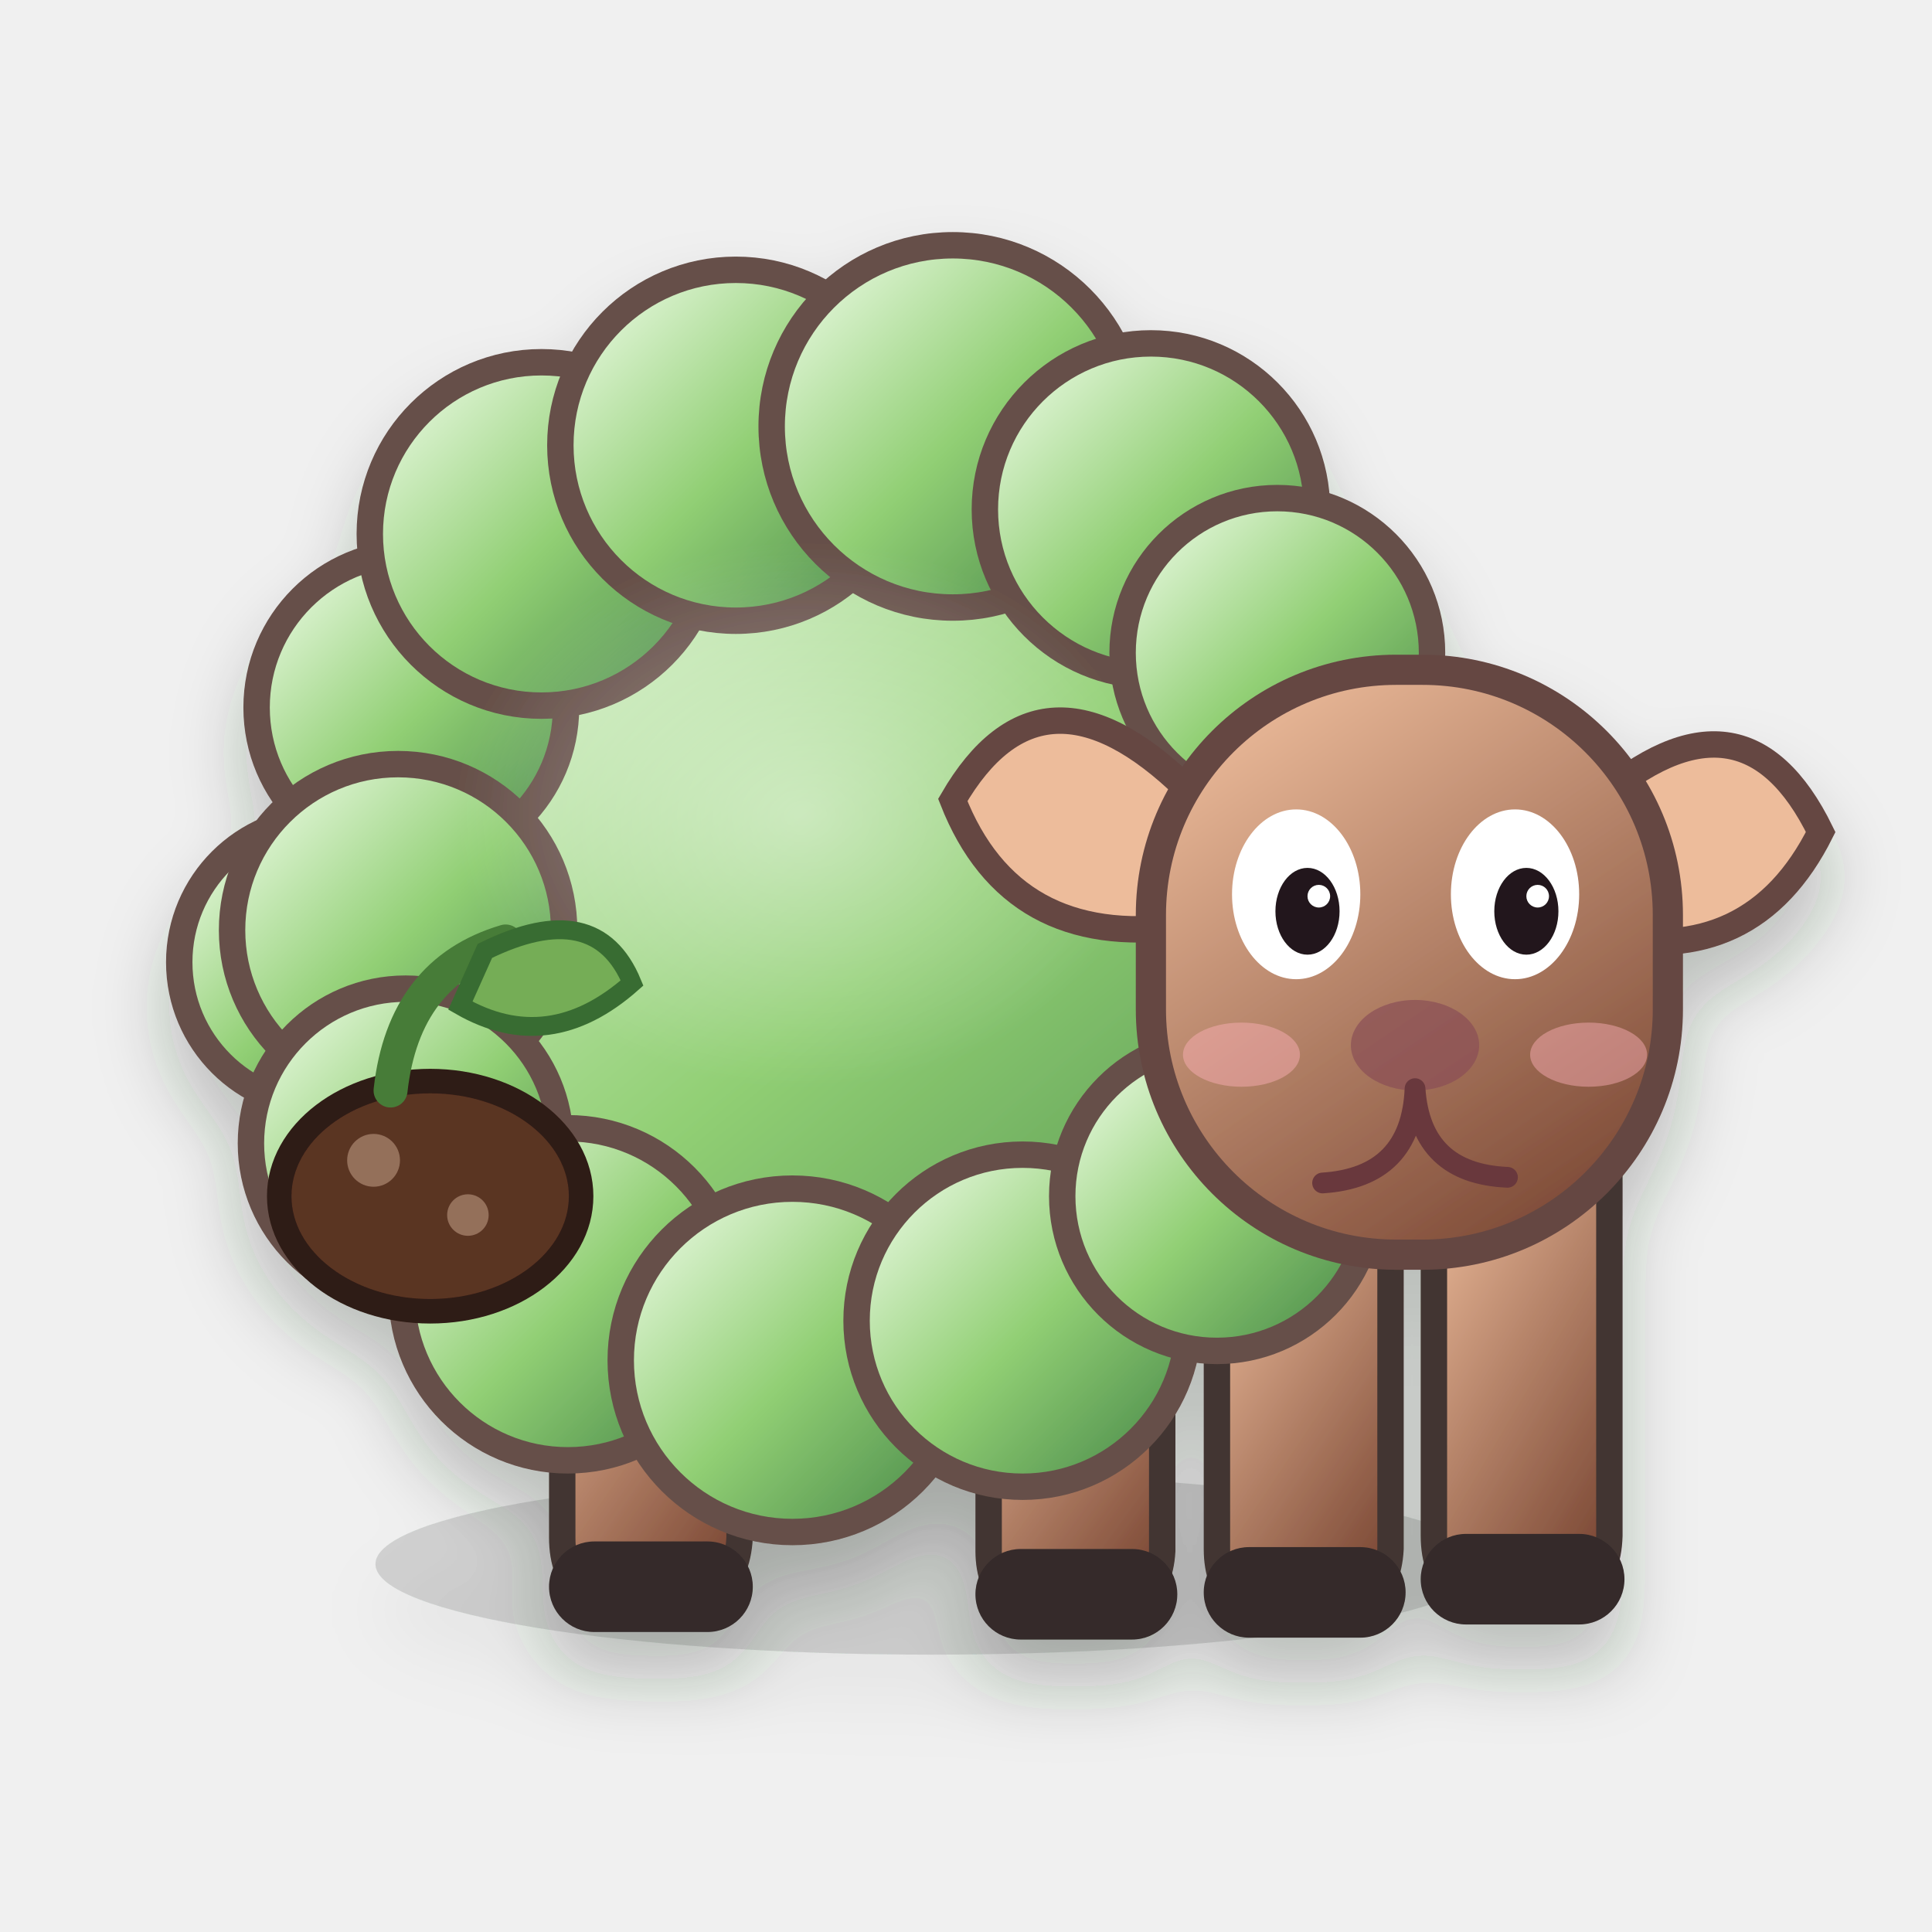
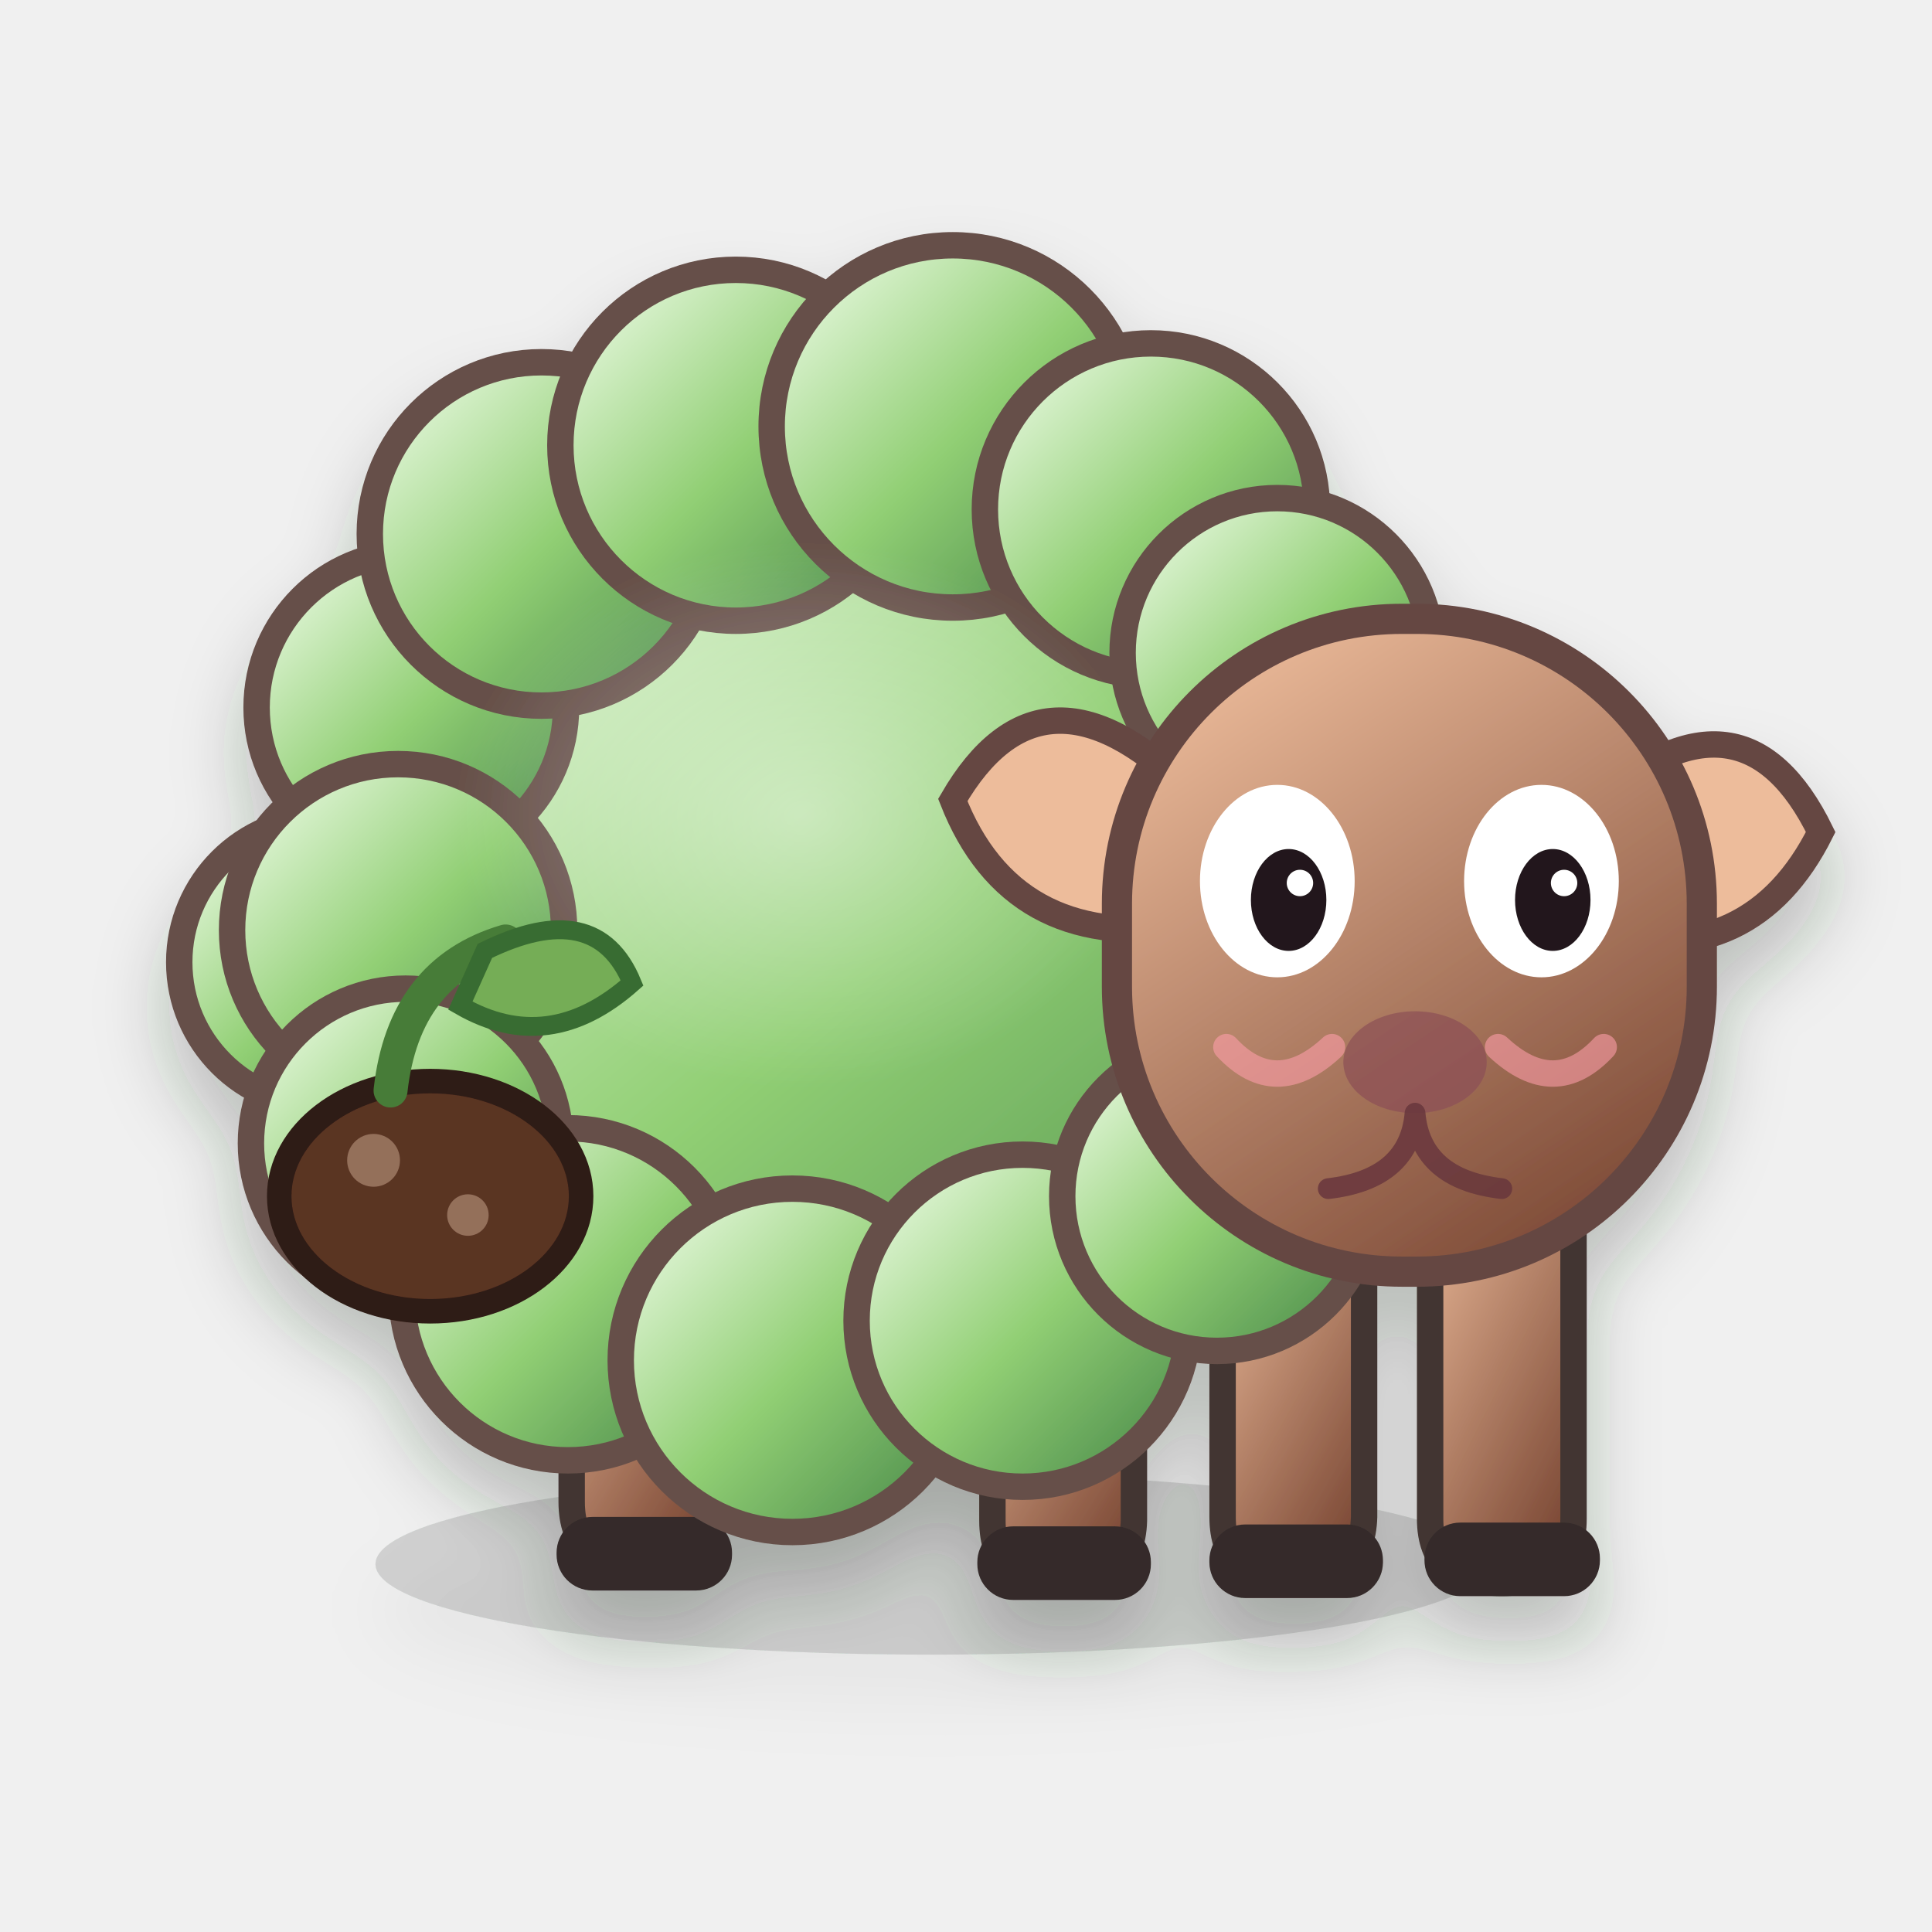
<svg xmlns="http://www.w3.org/2000/svg" width="1024" height="1024" viewBox="0 0 1024 1024" role="img" aria-labelledby="title-09">
  <defs>
    <linearGradient id="fur" x1="0" y1="0" x2="1" y2="1">
      <stop stop-color="#f5fff0" />
      <stop offset=".52" stop-color="#91cf74" />
      <stop offset="1" stop-color="#438346" />
    </linearGradient>
    <linearGradient id="face" x1=".2" y1="0" x2=".8" y2="1">
      <stop stop-color="#edbc9b" />
      <stop offset="1" stop-color="#794633" />
    </linearGradient>
    <linearGradient id="accent" x1="0" y1="0" x2="1" y2="1">
      <stop stop-color="#6b4026" />
      <stop offset="1" stop-color="#b7895b" />
    </linearGradient>
    <linearGradient id="accent2" x1="0" y1="0" x2="0" y2="1">
      <stop stop-color="#b7895b" />
      <stop offset="1" stop-color="#6b4026" />
    </linearGradient>
    <linearGradient id="rainbow">
      <stop stop-color="#ff6767" />
      <stop offset=".26" stop-color="#ffdc58" />
      <stop offset=".52" stop-color="#4dcf7b" />
      <stop offset=".76" stop-color="#5ba8ff" />
      <stop offset="1" stop-color="#cf76f4" />
    </linearGradient>
    <linearGradient id="aurora">
      <stop stop-color="#71f5e4" />
      <stop offset=".5" stop-color="#71bfff" />
      <stop offset="1" stop-color="#c181ff" />
    </linearGradient>
    <linearGradient id="galaxy">
      <stop stop-color="#151d4b" />
      <stop offset=".52" stop-color="#5441a8" />
      <stop offset="1" stop-color="#df65bc" />
    </linearGradient>
    <linearGradient id="ice" x1="0" y1="0" x2="1" y2="1">
      <stop stop-color="#fff" />
      <stop offset=".35" stop-color="#bcecff" />
      <stop offset=".7" stop-color="#8dbef7" />
      <stop offset="1" stop-color="#d7f8ff" />
    </linearGradient>
    <linearGradient id="nzstripe">
      <stop stop-color="#101820" />
      <stop offset=".45" stop-color="#101820" />
      <stop offset=".46" stop-color="#f6d35d" />
      <stop offset=".66" stop-color="#f6d35d" />
      <stop offset=".67" stop-color="#4eaa70" />
    </linearGradient>
    <radialGradient id="shine">
      <stop stop-color="#fff" stop-opacity=".75" />
      <stop offset="1" stop-color="#fff" stop-opacity="0" />
    </radialGradient>
    <filter id="shadow" x="-25%" y="-25%" width="150%" height="165%">
      <feDropShadow dx="0" dy="24" stdDeviation="18" flood-color="#243127" flood-opacity=".25" />
    </filter>
+     <style>
+       .sheep-body { transform-box: fill-box; transform-origin: 50% 100%; }
+       .sheep-body { animation: bodyFloat 1.15s ease-in-out infinite; }
+       .sheep-ear-left, .sheep-ear-right { transform-box: fill-box; transform-origin: 50% 100%; }
+       .sheep-ear-left { animation: earLeft 2.8s ease-in-out infinite; }
+       .sheep-ear-right { animation: earRight 3.1s ease-in-out infinite; }
+       .leg-front-a, .leg-back-a { transform-box: fill-box; transform-origin: 50% 8%; animation: legFront .58s ease-in-out infinite; }
+       .leg-front-b, .leg-back-b { transform-box: fill-box; transform-origin: 50% 8%; animation: legBack .58s ease-in-out infinite; animation-delay: 0.00s; }
+       .blink-line, .surprised-mouth { animation-delay: 1.36s; }
+       @keyframes bodyFloat { 0%, 100% { transform: translateY(0); } 45% { transform: translateY(-4px); } 70% { transform: translateY(1px); } }
+       @keyframes earLeft { 0%, 100% { transform: rotate(-7deg); } 48% { transform: rotate(3deg); } 56% { transform: rotate(-1deg); } }
+       @keyframes earRight { 0%, 100% { transform: rotate(8deg); } 52% { transform: rotate(-4deg); } 60% { transform: rotate(1deg); } }
+       @keyframes legFront { 0%, 100% { transform: rotate(7deg) translateY(0); } 45% { transform: rotate(-9deg) translateY(-4px); } 70% { transform: rotate(2deg) translateY(1px); } }
+       @keyframes legBack { 0%, 100% { transform: rotate(-8deg) translateY(0); } 45% { transform: rotate(9deg) translateY(-4px); } 70% { transform: rotate(-2deg) translateY(1px); } }
+     </style>
  </defs>
  <g filter="url(#shadow)">
    <ellipse cx="494" cy="829" rx="295" ry="48" fill="#243127" opacity=".16" />
    <g stroke="#433632" stroke-width="14" stroke-linejoin="round">
-       <path d="M298 630v185q0 39 46 39t48-39V640" fill="url(#face)" />
-       <path d="M524 653v169q0 37 45 37t47-37V649" fill="url(#face)" />
-       <path d="M645 638v183q0 38 45 38t47-38V629" fill="url(#face)" />
-       <path d="M760 607v207q0 39 46 39t47-39V591" fill="url(#face)" />
+       <g class="leg-front-a">
+         <path d="M303 620v176q0 34 37 34t38-34V626" fill="url(#face)" />
+       </g>
+       <g class="leg-back-a">
+         <path d="M526 638v168q0 34 37 34t38-34V638" fill="url(#face)" />
+       </g>
+       <g class="leg-front-b">
+         <path d="M648 625v179q0 34 37 34t38-34V617" fill="url(#face)" />
+       </g>
+       <g class="leg-back-b">
+         <path d="M758 600v205q0 34 38 34t38-34V586" fill="url(#face)" />
+       </g>
    </g>
    <g fill="#342b2b">
-       <rect x="291" y="817" width="108" height="48" rx="24" />
-       <rect x="517" y="821" width="107" height="48" rx="24" />
-       <rect x="638" y="820" width="107" height="48" rx="24" />
-       <rect x="753" y="813" width="108" height="48" rx="24" />
+       <rect x="295" y="804" width="93" height="39" rx="19" />
+       <rect x="518" y="809" width="92" height="39" rx="19" />
+       <rect x="641" y="808" width="92" height="39" rx="19" />
+       <rect x="755" y="807" width="93" height="39" rx="19" />
    </g>
-     <circle cx="171" cy="510" r="76" fill="url(#fur)" stroke="#665049" stroke-width="14" />
-     <ellipse cx="448" cy="505" rx="290" ry="244" fill="url(#fur)" stroke="#665049" stroke-width="16" />
-     <g fill="url(#fur)" stroke="#665049" stroke-width="14">
-       <circle cx="218" cy="375" r="82" />
-       <circle cx="287" cy="283" r="91" />
-       <circle cx="390" cy="236" r="93" />
-       <circle cx="505" cy="226" r="96" />
-       <circle cx="610" cy="270" r="88" />
-       <circle cx="677" cy="346" r="82" />
-       <circle cx="211" cy="493" r="88" />
-       <circle cx="215" cy="606" r="82" />
-       <circle cx="301" cy="686" r="88" />
-       <circle cx="420" cy="721" r="91" />
-       <circle cx="542" cy="700" r="88" />
-       <circle cx="645" cy="634" r="82" />
-     </g>
-     <ellipse cx="425" cy="432" rx="183" ry="145" fill="url(#shine)" opacity=".55" />
-     <path d="M629 418q-77-75-124 6 31 79 121 67z" fill="#edbc9b" stroke="#654743" stroke-width="14" />
-     <path d="M846 425q78-68 119 16-36 72-116 55z" fill="#edbc9b" stroke="#654743" stroke-width="14" />
-     <rect x="610" y="355" width="274" height="310" rx="130" fill="url(#face)" stroke="#654743" stroke-width="16" />
-     <ellipse cx="687" cy="474" rx="34" ry="45" fill="#fff" />
-     <ellipse cx="803" cy="474" rx="34" ry="45" fill="#fff" />
-     <ellipse cx="693" cy="483" rx="17" ry="23" fill="#21191b" />
-     <ellipse cx="809" cy="483" rx="17" ry="23" fill="#21191b" />
-     <circle cx="699" cy="475" r="6" fill="#fff" />
-     <circle cx="815" cy="475" r="6" fill="#fff" />
-     <ellipse cx="750" cy="554" rx="34" ry="24" fill="#8b4f56" opacity=".72" />
-     <path d="M750 577q-2 47-49 50m49-50q3 45 49 47" fill="none" stroke="#69383d" stroke-width="11" stroke-linecap="round" />
-     <ellipse cx="658" cy="559" rx="31" ry="17" fill="#ffb1bb" opacity=".45" />
-     <ellipse cx="842" cy="559" rx="31" ry="17" fill="#ffb1bb" opacity=".45" />
-     <g transform="translate(145 570)">
-       <ellipse cx="83" cy="64" rx="80" ry="61" fill="#5a3424" stroke="#2f1b14" stroke-width="13" />
-       <circle cx="53" cy="45" r="14" fill="#94705a" />
-       <circle cx="103" cy="74" r="11" fill="#94705a" />
-       <path d="M62 8q7-63 61-79" fill="none" stroke="#477b37" stroke-width="18" stroke-linecap="round" />
-       <path d="M112-66q59-29 78 17-44 39-91 12z" fill="#74ad56" stroke="#396c31" stroke-width="10" />
+     <g class="sheep-body">
+       <circle cx="171" cy="510" r="76" fill="url(#fur)" stroke="#665049" stroke-width="14" />
+       <ellipse cx="448" cy="505" rx="290" ry="244" fill="url(#fur)" stroke="#665049" stroke-width="16" />
+       <g fill="url(#fur)" stroke="#665049" stroke-width="14">
+         <circle cx="218" cy="375" r="82" />
+         <circle cx="287" cy="283" r="91" />
+         <circle cx="390" cy="236" r="93" />
+         <circle cx="505" cy="226" r="96" />
+         <circle cx="610" cy="270" r="88" />
+         <circle cx="677" cy="346" r="82" />
+         <circle cx="211" cy="493" r="88" />
+         <circle cx="215" cy="606" r="82" />
+         <circle cx="301" cy="686" r="88" />
+         <circle cx="420" cy="721" r="91" />
+         <circle cx="542" cy="700" r="88" />
+         <circle cx="645" cy="634" r="82" />
+       </g>
+       <ellipse cx="425" cy="432" rx="183" ry="145" fill="url(#shine)" opacity=".55" />
+       <path class="sheep-ear-left" d="M629 418q-77-75-124 6 31 79 121 67z" fill="#edbc9b" stroke="#654743" stroke-width="14" />
+       <path class="sheep-ear-right" d="M846 425q78-68 119 16-36 72-116 55z" fill="#edbc9b" stroke="#654743" stroke-width="14" />
+       <rect x="592" y="328" width="310" height="346" rx="151" fill="url(#face)" stroke="#654743" stroke-width="16" />
+       <ellipse cx="677" cy="467" rx="41" ry="51" fill="#fff" />
+       <ellipse cx="817" cy="467" rx="41" ry="51" fill="#fff" />
+       <ellipse cx="683" cy="477" rx="20" ry="27" fill="#21191b">
+         <animate attributeName="cx" values="683;690;683;677;683" dur="3.7s" repeatCount="indefinite" />
+       </ellipse>
+       <ellipse cx="823" cy="477" rx="20" ry="27" fill="#21191b">
+         <animate attributeName="cx" values="823;830;823;817;823" dur="3.7s" repeatCount="indefinite" />
+       </ellipse>
+       <circle cx="689" cy="468" r="7" fill="#fff" />
+       <circle cx="829" cy="468" r="7" fill="#fff" />
+       <path class="blink-line" d="M641 477q36 24 72 0M781 477q36 24 72 0" fill="none" stroke="#794633" stroke-width="14" stroke-linecap="round" opacity="0">
+         <animate attributeName="opacity" values="0;0;1;1;0;0" keyTimes="0;.39;.43;.48;.53;1" dur="4.9s" repeatCount="indefinite" />
+       </path>
+       <ellipse cx="750" cy="563" rx="38" ry="27" fill="#8b4f56" opacity=".7" />
+       <path d="M750 590q-3 35-46 40m46-40q3 35 46 40" fill="none" stroke="#69383d" stroke-width="11" stroke-linecap="round" opacity=".88">
+         <animate attributeName="opacity" values=".88;.88;0;0;.88;.88" keyTimes="0;.39;.43;.48;.53;1" dur="5.9s" repeatCount="indefinite" />
+       </path>
+       <ellipse class="surprised-mouth" cx="750" cy="604" rx="25" ry="32" fill="#69383d" opacity="0">
+         <animate attributeName="opacity" values="0;0;1;1;0;0" keyTimes="0;.39;.43;.48;.53;1" dur="5.9s" repeatCount="indefinite" />
+       </ellipse>
+       <path d="M706 555q-30 28-56 0M794 555q30 28 56 0" fill="none" stroke="#ff9eaa" stroke-width="14" stroke-linecap="round" opacity=".58" />
+       <g transform="translate(145 570)">
+         <ellipse cx="83" cy="64" rx="80" ry="61" fill="#5a3424" stroke="#2f1b14" stroke-width="13" />
+         <circle cx="53" cy="45" r="14" fill="#94705a" />
+         <circle cx="103" cy="74" r="11" fill="#94705a" />
+         <path d="M62 8q7-63 61-79" fill="none" stroke="#477b37" stroke-width="18" stroke-linecap="round" />
+         <path d="M112-66q59-29 78 17-44 39-91 12z" fill="#74ad56" stroke="#396c31" stroke-width="10" />
+       </g>
    </g>
  </g>
</svg>
